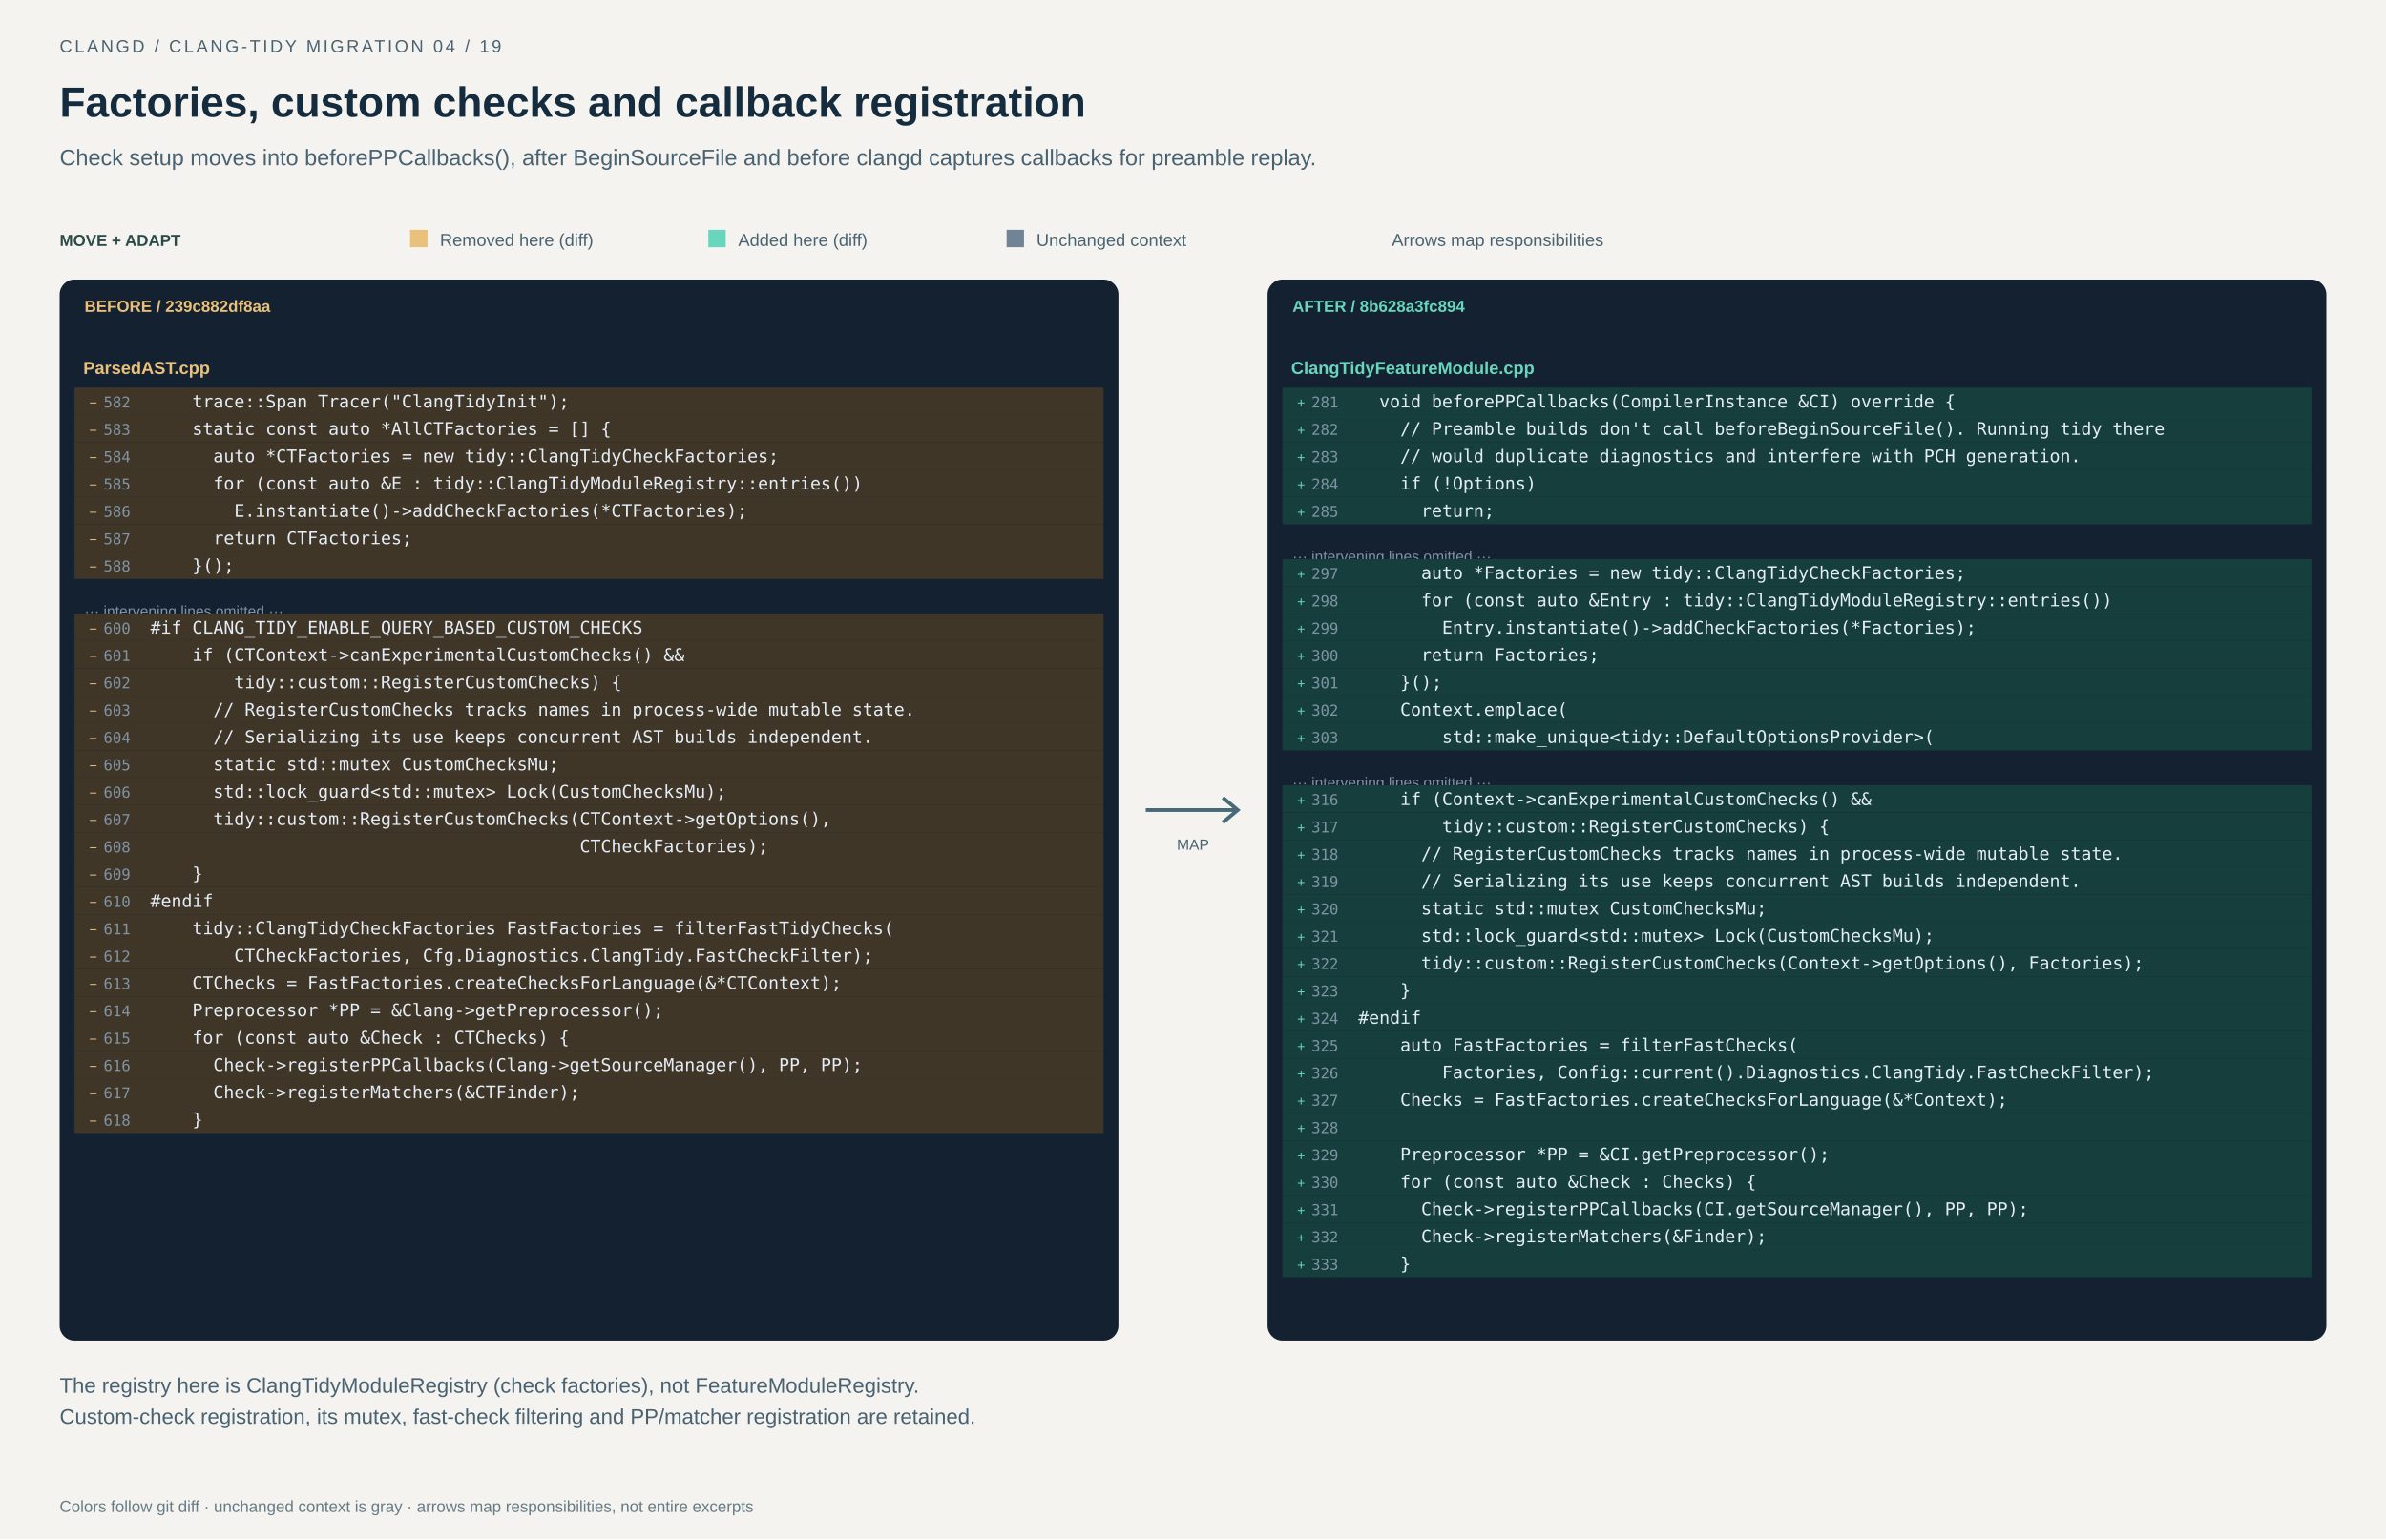
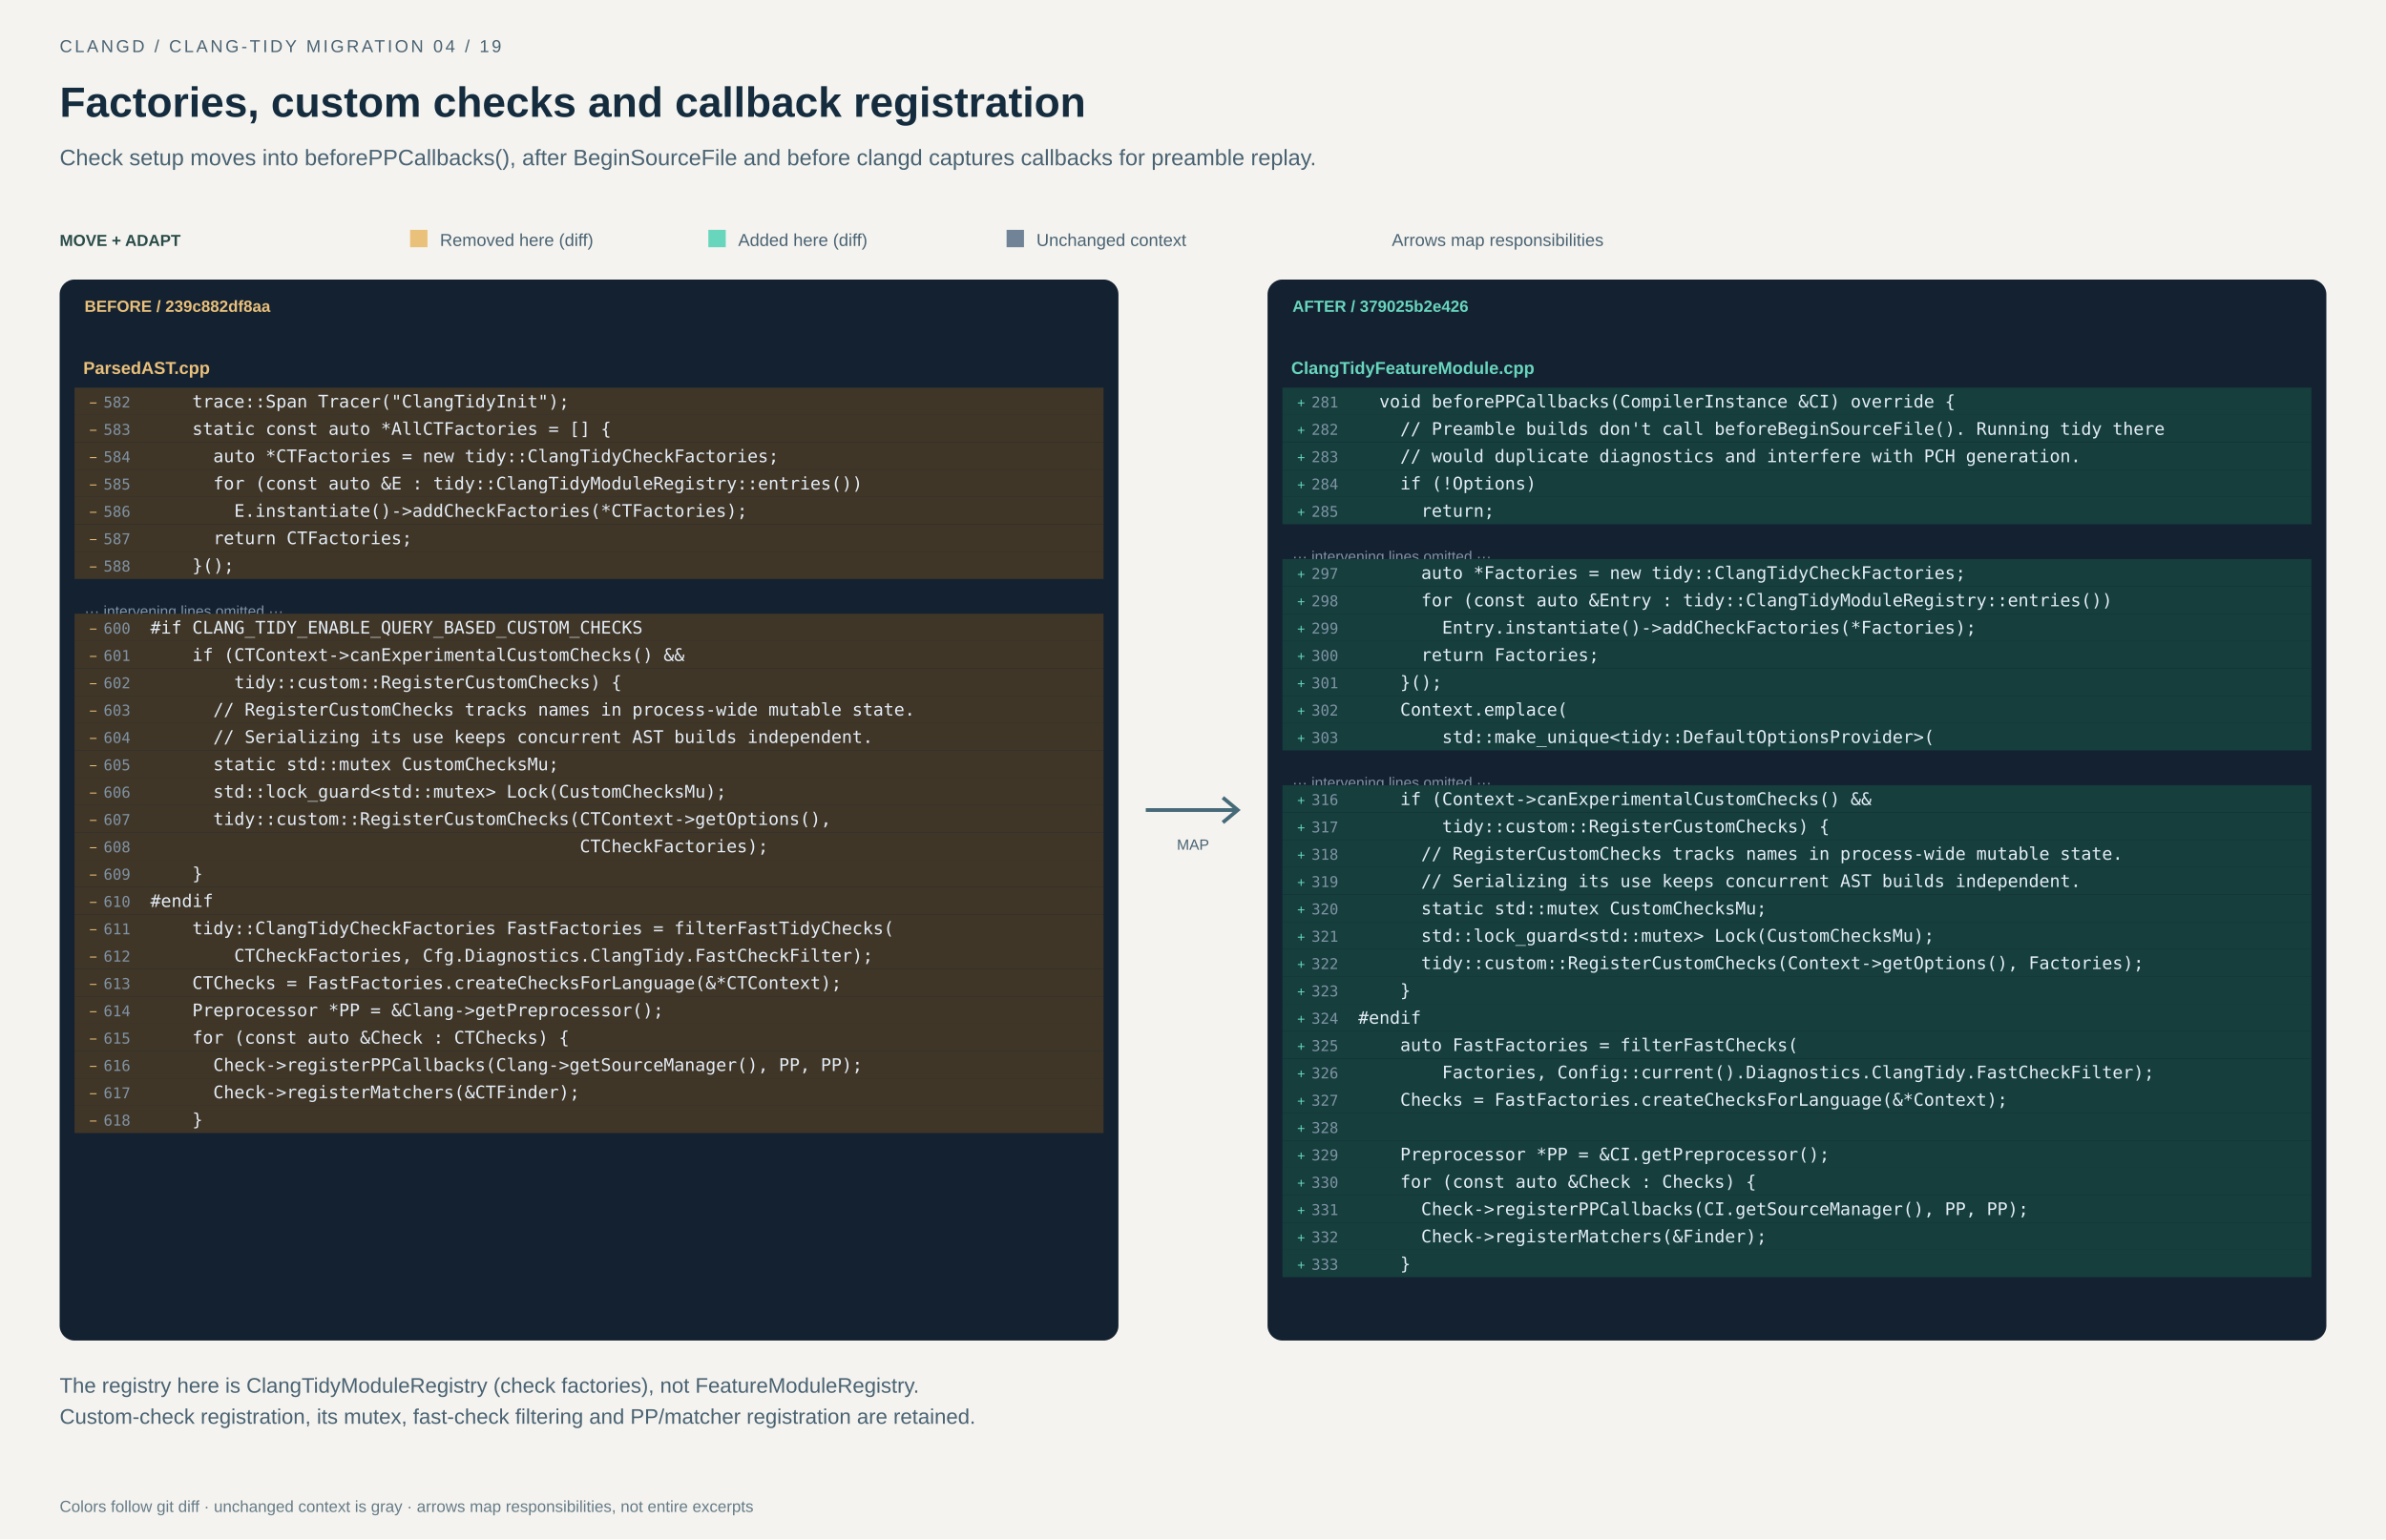
<svg xmlns="http://www.w3.org/2000/svg" width="1920" height="1239" viewBox="0 0 1920 1239">
  <rect width="1920" height="1239" fill="#f4f3ef" />
  <text x="48" y="42" font-family="Arial,Helvetica,sans-serif" font-size="16" fill="#496272" letter-spacing="2" style="font-size:14px">CLANGD / CLANG-TIDY MIGRATION     04 / 19</text>
  <text x="48" y="94" font-family="Arial,Helvetica,sans-serif" font-size="16" fill="#496272" font-weight="700" style="fill:#142c3e;font-size:34px">Factories, custom checks and callback registration</text>
  <text x="48" y="133" font-family="Arial,Helvetica,sans-serif" font-size="16" fill="#496272" style="font-size:18px">Check setup moves into beforePPCallbacks(), after BeginSourceFile and before clangd captures callbacks for preamble replay.</text>
  <text x="48" y="198" font-family="Arial,Helvetica,sans-serif" font-size="16" fill="#496272" font-weight="700" style="fill:#294b48;font-size:13px">MOVE + ADAPT</text>
  <rect x="330" y="185" width="14" height="14" fill="#eac17a" />
  <text x="354" y="198" font-family="Arial,Helvetica,sans-serif" font-size="16" fill="#496272" style="font-size:14px">Removed here (diff)</text>
  <rect x="570" y="185" width="14" height="14" fill="#68d6bd" />
  <text x="594" y="198" font-family="Arial,Helvetica,sans-serif" font-size="16" fill="#496272" style="font-size:14px">Added here (diff)</text>
  <rect x="810" y="185" width="14" height="14" fill="#718397" />
  <text x="834" y="198" font-family="Arial,Helvetica,sans-serif" font-size="16" fill="#496272" style="font-size:14px">Unchanged context</text>
  <text x="1120" y="198" font-family="Arial,Helvetica,sans-serif" font-size="16" fill="#496272" style="font-size:14px">Arrows map responsibilities</text>
  <rect x="48" y="225" width="852" height="854" rx="12" fill="#142131" />
  <text x="68" y="251" font-family="Arial,Helvetica,sans-serif" font-size="16" fill="#496272" style="fill:#eac17a;font-size:13px" font-weight="700">BEFORE / 239c882df8aa</text>
  <a href="https://github.com/ArcsinX/llvm-project/blob/239c882df8aa5e256256843090984ee90b43e835/clang-tools-extra/clangd/ParsedAST.cpp#L582">
    <text x="67" y="301" font-family="Arial,Helvetica,sans-serif" font-size="16" fill="#496272" font-weight="600" style="fill:#eac17a;font-size:14px">ParsedAST.cpp</text>
  </a>
  <rect x="60" y="312" width="828" height="22" fill="#403627" />
  <text x="75" y="328" font-family="Arial,Helvetica,sans-serif" font-size="11" fill="#eac17a" text-anchor="middle">−</text>
  <text x="105" y="328" text-anchor="end" font-family="Menlo,Consolas,monospace" font-size="12" fill="#8093a5">582</text>
  <text x="121" y="328" xml:space="preserve" font-family="Menlo,Consolas,monospace" font-size="14" fill="#e4edf7">    trace::Span Tracer("ClangTidyInit");</text>
  <rect x="60" y="334" width="828" height="22" fill="#403627" />
  <text x="75" y="350" font-family="Arial,Helvetica,sans-serif" font-size="11" fill="#eac17a" text-anchor="middle">−</text>
  <text x="105" y="350" text-anchor="end" font-family="Menlo,Consolas,monospace" font-size="12" fill="#8093a5">583</text>
  <text x="121" y="350" xml:space="preserve" font-family="Menlo,Consolas,monospace" font-size="14" fill="#e4edf7">    static const auto *AllCTFactories = [] {</text>
  <rect x="60" y="356" width="828" height="22" fill="#403627" />
  <text x="75" y="372" font-family="Arial,Helvetica,sans-serif" font-size="11" fill="#eac17a" text-anchor="middle">−</text>
  <text x="105" y="372" text-anchor="end" font-family="Menlo,Consolas,monospace" font-size="12" fill="#8093a5">584</text>
  <text x="121" y="372" xml:space="preserve" font-family="Menlo,Consolas,monospace" font-size="14" fill="#e4edf7">      auto *CTFactories = new tidy::ClangTidyCheckFactories;</text>
  <rect x="60" y="378" width="828" height="22" fill="#403627" />
  <text x="75" y="394" font-family="Arial,Helvetica,sans-serif" font-size="11" fill="#eac17a" text-anchor="middle">−</text>
  <text x="105" y="394" text-anchor="end" font-family="Menlo,Consolas,monospace" font-size="12" fill="#8093a5">585</text>
  <text x="121" y="394" xml:space="preserve" font-family="Menlo,Consolas,monospace" font-size="14" fill="#e4edf7">      for (const auto &amp;E : tidy::ClangTidyModuleRegistry::entries())</text>
  <rect x="60" y="400" width="828" height="22" fill="#403627" />
  <text x="75" y="416" font-family="Arial,Helvetica,sans-serif" font-size="11" fill="#eac17a" text-anchor="middle">−</text>
  <text x="105" y="416" text-anchor="end" font-family="Menlo,Consolas,monospace" font-size="12" fill="#8093a5">586</text>
  <text x="121" y="416" xml:space="preserve" font-family="Menlo,Consolas,monospace" font-size="14" fill="#e4edf7">        E.instantiate()-&gt;addCheckFactories(*CTFactories);</text>
  <rect x="60" y="422" width="828" height="22" fill="#403627" />
  <text x="75" y="438" font-family="Arial,Helvetica,sans-serif" font-size="11" fill="#eac17a" text-anchor="middle">−</text>
  <text x="105" y="438" text-anchor="end" font-family="Menlo,Consolas,monospace" font-size="12" fill="#8093a5">587</text>
  <text x="121" y="438" xml:space="preserve" font-family="Menlo,Consolas,monospace" font-size="14" fill="#e4edf7">      return CTFactories;</text>
  <rect x="60" y="444" width="828" height="22" fill="#403627" />
  <text x="75" y="460" font-family="Arial,Helvetica,sans-serif" font-size="11" fill="#eac17a" text-anchor="middle">−</text>
  <text x="105" y="460" text-anchor="end" font-family="Menlo,Consolas,monospace" font-size="12" fill="#8093a5">588</text>
  <text x="121" y="460" xml:space="preserve" font-family="Menlo,Consolas,monospace" font-size="14" fill="#e4edf7">    }();</text>
  <text x="68" y="496" font-family="Arial,Helvetica,sans-serif" font-size="16" fill="#496272" style="fill:#8093a5;font-size:12px">··· intervening lines omitted ···</text>
  <rect x="60" y="494" width="828" height="22" fill="#403627" />
  <text x="75" y="510" font-family="Arial,Helvetica,sans-serif" font-size="11" fill="#eac17a" text-anchor="middle">−</text>
  <text x="105" y="510" text-anchor="end" font-family="Menlo,Consolas,monospace" font-size="12" fill="#8093a5">600</text>
  <text x="121" y="510" xml:space="preserve" font-family="Menlo,Consolas,monospace" font-size="14" fill="#e4edf7">#if CLANG_TIDY_ENABLE_QUERY_BASED_CUSTOM_CHECKS</text>
  <rect x="60" y="516" width="828" height="22" fill="#403627" />
  <text x="75" y="532" font-family="Arial,Helvetica,sans-serif" font-size="11" fill="#eac17a" text-anchor="middle">−</text>
  <text x="105" y="532" text-anchor="end" font-family="Menlo,Consolas,monospace" font-size="12" fill="#8093a5">601</text>
  <text x="121" y="532" xml:space="preserve" font-family="Menlo,Consolas,monospace" font-size="14" fill="#e4edf7">    if (CTContext-&gt;canExperimentalCustomChecks() &amp;&amp;</text>
  <rect x="60" y="538" width="828" height="22" fill="#403627" />
  <text x="75" y="554" font-family="Arial,Helvetica,sans-serif" font-size="11" fill="#eac17a" text-anchor="middle">−</text>
  <text x="105" y="554" text-anchor="end" font-family="Menlo,Consolas,monospace" font-size="12" fill="#8093a5">602</text>
  <text x="121" y="554" xml:space="preserve" font-family="Menlo,Consolas,monospace" font-size="14" fill="#e4edf7">        tidy::custom::RegisterCustomChecks) {</text>
  <rect x="60" y="560" width="828" height="22" fill="#403627" />
  <text x="75" y="576" font-family="Arial,Helvetica,sans-serif" font-size="11" fill="#eac17a" text-anchor="middle">−</text>
  <text x="105" y="576" text-anchor="end" font-family="Menlo,Consolas,monospace" font-size="12" fill="#8093a5">603</text>
  <text x="121" y="576" xml:space="preserve" font-family="Menlo,Consolas,monospace" font-size="14" fill="#e4edf7">      // RegisterCustomChecks tracks names in process-wide mutable state.</text>
  <rect x="60" y="582" width="828" height="22" fill="#403627" />
  <text x="75" y="598" font-family="Arial,Helvetica,sans-serif" font-size="11" fill="#eac17a" text-anchor="middle">−</text>
  <text x="105" y="598" text-anchor="end" font-family="Menlo,Consolas,monospace" font-size="12" fill="#8093a5">604</text>
  <text x="121" y="598" xml:space="preserve" font-family="Menlo,Consolas,monospace" font-size="14" fill="#e4edf7">      // Serializing its use keeps concurrent AST builds independent.</text>
  <rect x="60" y="604" width="828" height="22" fill="#403627" />
  <text x="75" y="620" font-family="Arial,Helvetica,sans-serif" font-size="11" fill="#eac17a" text-anchor="middle">−</text>
  <text x="105" y="620" text-anchor="end" font-family="Menlo,Consolas,monospace" font-size="12" fill="#8093a5">605</text>
  <text x="121" y="620" xml:space="preserve" font-family="Menlo,Consolas,monospace" font-size="14" fill="#e4edf7">      static std::mutex CustomChecksMu;</text>
  <rect x="60" y="626" width="828" height="22" fill="#403627" />
  <text x="75" y="642" font-family="Arial,Helvetica,sans-serif" font-size="11" fill="#eac17a" text-anchor="middle">−</text>
  <text x="105" y="642" text-anchor="end" font-family="Menlo,Consolas,monospace" font-size="12" fill="#8093a5">606</text>
  <text x="121" y="642" xml:space="preserve" font-family="Menlo,Consolas,monospace" font-size="14" fill="#e4edf7">      std::lock_guard&lt;std::mutex&gt; Lock(CustomChecksMu);</text>
  <rect x="60" y="648" width="828" height="22" fill="#403627" />
  <text x="75" y="664" font-family="Arial,Helvetica,sans-serif" font-size="11" fill="#eac17a" text-anchor="middle">−</text>
  <text x="105" y="664" text-anchor="end" font-family="Menlo,Consolas,monospace" font-size="12" fill="#8093a5">607</text>
  <text x="121" y="664" xml:space="preserve" font-family="Menlo,Consolas,monospace" font-size="14" fill="#e4edf7">      tidy::custom::RegisterCustomChecks(CTContext-&gt;getOptions(),</text>
  <rect x="60" y="670" width="828" height="22" fill="#403627" />
  <text x="75" y="686" font-family="Arial,Helvetica,sans-serif" font-size="11" fill="#eac17a" text-anchor="middle">−</text>
  <text x="105" y="686" text-anchor="end" font-family="Menlo,Consolas,monospace" font-size="12" fill="#8093a5">608</text>
  <text x="121" y="686" xml:space="preserve" font-family="Menlo,Consolas,monospace" font-size="14" fill="#e4edf7">                                         CTCheckFactories);</text>
  <rect x="60" y="692" width="828" height="22" fill="#403627" />
  <text x="75" y="708" font-family="Arial,Helvetica,sans-serif" font-size="11" fill="#eac17a" text-anchor="middle">−</text>
  <text x="105" y="708" text-anchor="end" font-family="Menlo,Consolas,monospace" font-size="12" fill="#8093a5">609</text>
  <text x="121" y="708" xml:space="preserve" font-family="Menlo,Consolas,monospace" font-size="14" fill="#e4edf7">    }</text>
  <rect x="60" y="714" width="828" height="22" fill="#403627" />
  <text x="75" y="730" font-family="Arial,Helvetica,sans-serif" font-size="11" fill="#eac17a" text-anchor="middle">−</text>
  <text x="105" y="730" text-anchor="end" font-family="Menlo,Consolas,monospace" font-size="12" fill="#8093a5">610</text>
  <text x="121" y="730" xml:space="preserve" font-family="Menlo,Consolas,monospace" font-size="14" fill="#e4edf7">#endif</text>
  <rect x="60" y="736" width="828" height="22" fill="#403627" />
  <text x="75" y="752" font-family="Arial,Helvetica,sans-serif" font-size="11" fill="#eac17a" text-anchor="middle">−</text>
  <text x="105" y="752" text-anchor="end" font-family="Menlo,Consolas,monospace" font-size="12" fill="#8093a5">611</text>
  <text x="121" y="752" xml:space="preserve" font-family="Menlo,Consolas,monospace" font-size="14" fill="#e4edf7">    tidy::ClangTidyCheckFactories FastFactories = filterFastTidyChecks(</text>
  <rect x="60" y="758" width="828" height="22" fill="#403627" />
  <text x="75" y="774" font-family="Arial,Helvetica,sans-serif" font-size="11" fill="#eac17a" text-anchor="middle">−</text>
  <text x="105" y="774" text-anchor="end" font-family="Menlo,Consolas,monospace" font-size="12" fill="#8093a5">612</text>
  <text x="121" y="774" xml:space="preserve" font-family="Menlo,Consolas,monospace" font-size="14" fill="#e4edf7">        CTCheckFactories, Cfg.Diagnostics.ClangTidy.FastCheckFilter);</text>
  <rect x="60" y="780" width="828" height="22" fill="#403627" />
  <text x="75" y="796" font-family="Arial,Helvetica,sans-serif" font-size="11" fill="#eac17a" text-anchor="middle">−</text>
  <text x="105" y="796" text-anchor="end" font-family="Menlo,Consolas,monospace" font-size="12" fill="#8093a5">613</text>
  <text x="121" y="796" xml:space="preserve" font-family="Menlo,Consolas,monospace" font-size="14" fill="#e4edf7">    CTChecks = FastFactories.createChecksForLanguage(&amp;*CTContext);</text>
  <rect x="60" y="802" width="828" height="22" fill="#403627" />
  <text x="75" y="818" font-family="Arial,Helvetica,sans-serif" font-size="11" fill="#eac17a" text-anchor="middle">−</text>
  <text x="105" y="818" text-anchor="end" font-family="Menlo,Consolas,monospace" font-size="12" fill="#8093a5">614</text>
  <text x="121" y="818" xml:space="preserve" font-family="Menlo,Consolas,monospace" font-size="14" fill="#e4edf7">    Preprocessor *PP = &amp;Clang-&gt;getPreprocessor();</text>
  <rect x="60" y="824" width="828" height="22" fill="#403627" />
  <text x="75" y="840" font-family="Arial,Helvetica,sans-serif" font-size="11" fill="#eac17a" text-anchor="middle">−</text>
  <text x="105" y="840" text-anchor="end" font-family="Menlo,Consolas,monospace" font-size="12" fill="#8093a5">615</text>
  <text x="121" y="840" xml:space="preserve" font-family="Menlo,Consolas,monospace" font-size="14" fill="#e4edf7">    for (const auto &amp;Check : CTChecks) {</text>
  <rect x="60" y="846" width="828" height="22" fill="#403627" />
  <text x="75" y="862" font-family="Arial,Helvetica,sans-serif" font-size="11" fill="#eac17a" text-anchor="middle">−</text>
  <text x="105" y="862" text-anchor="end" font-family="Menlo,Consolas,monospace" font-size="12" fill="#8093a5">616</text>
  <text x="121" y="862" xml:space="preserve" font-family="Menlo,Consolas,monospace" font-size="14" fill="#e4edf7">      Check-&gt;registerPPCallbacks(Clang-&gt;getSourceManager(), PP, PP);</text>
  <rect x="60" y="868" width="828" height="22" fill="#403627" />
  <text x="75" y="884" font-family="Arial,Helvetica,sans-serif" font-size="11" fill="#eac17a" text-anchor="middle">−</text>
  <text x="105" y="884" text-anchor="end" font-family="Menlo,Consolas,monospace" font-size="12" fill="#8093a5">617</text>
  <text x="121" y="884" xml:space="preserve" font-family="Menlo,Consolas,monospace" font-size="14" fill="#e4edf7">      Check-&gt;registerMatchers(&amp;CTFinder);</text>
  <rect x="60" y="890" width="828" height="22" fill="#403627" />
  <text x="75" y="906" font-family="Arial,Helvetica,sans-serif" font-size="11" fill="#eac17a" text-anchor="middle">−</text>
  <text x="105" y="906" text-anchor="end" font-family="Menlo,Consolas,monospace" font-size="12" fill="#8093a5">618</text>
  <text x="121" y="906" xml:space="preserve" font-family="Menlo,Consolas,monospace" font-size="14" fill="#e4edf7">    }</text>
  <rect x="1020" y="225" width="852" height="854" rx="12" fill="#142131" />
-   <text x="1040" y="251" font-family="Arial,Helvetica,sans-serif" font-size="16" fill="#496272" style="fill:#68d6bd;font-size:13px" font-weight="700">AFTER / 8b628a3fc894</text>
-   <a href="https://github.com/ArcsinX/llvm-project/blob/8b628a3fc894a6b67b3d2c5d9fb6acdb73993a62/clang-tools-extra/clangd/ClangTidyFeatureModule.cpp#L281">
+   <text x="1040" y="251" font-family="Arial,Helvetica,sans-serif" font-size="16" fill="#496272" style="fill:#68d6bd;font-size:13px" font-weight="700">AFTER / 379025b2e426</text>
+   <a href="https://github.com/ArcsinX/llvm-project/blob/379025b2e426594be031e6007c2cff9d84942079/clang-tools-extra/clangd/ClangTidyFeatureModule.cpp#L281">
    <text x="1039" y="301" font-family="Arial,Helvetica,sans-serif" font-size="16" fill="#496272" font-weight="600" style="fill:#68d6bd;font-size:14px">ClangTidyFeatureModule.cpp</text>
  </a>
  <rect x="1032" y="312" width="828" height="22" fill="#153e3c" />
  <text x="1047" y="328" font-family="Arial,Helvetica,sans-serif" font-size="11" fill="#68d6bd" text-anchor="middle">+</text>
  <text x="1077" y="328" text-anchor="end" font-family="Menlo,Consolas,monospace" font-size="12" fill="#8093a5">281</text>
  <text x="1093" y="328" xml:space="preserve" font-family="Menlo,Consolas,monospace" font-size="14" fill="#e4edf7">  void beforePPCallbacks(CompilerInstance &amp;CI) override {</text>
  <rect x="1032" y="334" width="828" height="22" fill="#153e3c" />
  <text x="1047" y="350" font-family="Arial,Helvetica,sans-serif" font-size="11" fill="#68d6bd" text-anchor="middle">+</text>
  <text x="1077" y="350" text-anchor="end" font-family="Menlo,Consolas,monospace" font-size="12" fill="#8093a5">282</text>
  <text x="1093" y="350" xml:space="preserve" font-family="Menlo,Consolas,monospace" font-size="14" fill="#e4edf7">    // Preamble builds don't call beforeBeginSourceFile(). Running tidy there</text>
  <rect x="1032" y="356" width="828" height="22" fill="#153e3c" />
  <text x="1047" y="372" font-family="Arial,Helvetica,sans-serif" font-size="11" fill="#68d6bd" text-anchor="middle">+</text>
  <text x="1077" y="372" text-anchor="end" font-family="Menlo,Consolas,monospace" font-size="12" fill="#8093a5">283</text>
  <text x="1093" y="372" xml:space="preserve" font-family="Menlo,Consolas,monospace" font-size="14" fill="#e4edf7">    // would duplicate diagnostics and interfere with PCH generation.</text>
  <rect x="1032" y="378" width="828" height="22" fill="#153e3c" />
  <text x="1047" y="394" font-family="Arial,Helvetica,sans-serif" font-size="11" fill="#68d6bd" text-anchor="middle">+</text>
  <text x="1077" y="394" text-anchor="end" font-family="Menlo,Consolas,monospace" font-size="12" fill="#8093a5">284</text>
  <text x="1093" y="394" xml:space="preserve" font-family="Menlo,Consolas,monospace" font-size="14" fill="#e4edf7">    if (!Options)</text>
  <rect x="1032" y="400" width="828" height="22" fill="#153e3c" />
  <text x="1047" y="416" font-family="Arial,Helvetica,sans-serif" font-size="11" fill="#68d6bd" text-anchor="middle">+</text>
  <text x="1077" y="416" text-anchor="end" font-family="Menlo,Consolas,monospace" font-size="12" fill="#8093a5">285</text>
  <text x="1093" y="416" xml:space="preserve" font-family="Menlo,Consolas,monospace" font-size="14" fill="#e4edf7">      return;</text>
  <text x="1040" y="452" font-family="Arial,Helvetica,sans-serif" font-size="16" fill="#496272" style="fill:#8093a5;font-size:12px">··· intervening lines omitted ···</text>
  <rect x="1032" y="450" width="828" height="22" fill="#153e3c" />
  <text x="1047" y="466" font-family="Arial,Helvetica,sans-serif" font-size="11" fill="#68d6bd" text-anchor="middle">+</text>
  <text x="1077" y="466" text-anchor="end" font-family="Menlo,Consolas,monospace" font-size="12" fill="#8093a5">297</text>
  <text x="1093" y="466" xml:space="preserve" font-family="Menlo,Consolas,monospace" font-size="14" fill="#e4edf7">      auto *Factories = new tidy::ClangTidyCheckFactories;</text>
  <rect x="1032" y="472" width="828" height="22" fill="#153e3c" />
  <text x="1047" y="488" font-family="Arial,Helvetica,sans-serif" font-size="11" fill="#68d6bd" text-anchor="middle">+</text>
  <text x="1077" y="488" text-anchor="end" font-family="Menlo,Consolas,monospace" font-size="12" fill="#8093a5">298</text>
  <text x="1093" y="488" xml:space="preserve" font-family="Menlo,Consolas,monospace" font-size="14" fill="#e4edf7">      for (const auto &amp;Entry : tidy::ClangTidyModuleRegistry::entries())</text>
  <rect x="1032" y="494" width="828" height="22" fill="#153e3c" />
  <text x="1047" y="510" font-family="Arial,Helvetica,sans-serif" font-size="11" fill="#68d6bd" text-anchor="middle">+</text>
  <text x="1077" y="510" text-anchor="end" font-family="Menlo,Consolas,monospace" font-size="12" fill="#8093a5">299</text>
  <text x="1093" y="510" xml:space="preserve" font-family="Menlo,Consolas,monospace" font-size="14" fill="#e4edf7">        Entry.instantiate()-&gt;addCheckFactories(*Factories);</text>
  <rect x="1032" y="516" width="828" height="22" fill="#153e3c" />
  <text x="1047" y="532" font-family="Arial,Helvetica,sans-serif" font-size="11" fill="#68d6bd" text-anchor="middle">+</text>
  <text x="1077" y="532" text-anchor="end" font-family="Menlo,Consolas,monospace" font-size="12" fill="#8093a5">300</text>
  <text x="1093" y="532" xml:space="preserve" font-family="Menlo,Consolas,monospace" font-size="14" fill="#e4edf7">      return Factories;</text>
  <rect x="1032" y="538" width="828" height="22" fill="#153e3c" />
  <text x="1047" y="554" font-family="Arial,Helvetica,sans-serif" font-size="11" fill="#68d6bd" text-anchor="middle">+</text>
  <text x="1077" y="554" text-anchor="end" font-family="Menlo,Consolas,monospace" font-size="12" fill="#8093a5">301</text>
  <text x="1093" y="554" xml:space="preserve" font-family="Menlo,Consolas,monospace" font-size="14" fill="#e4edf7">    }();</text>
  <rect x="1032" y="560" width="828" height="22" fill="#153e3c" />
  <text x="1047" y="576" font-family="Arial,Helvetica,sans-serif" font-size="11" fill="#68d6bd" text-anchor="middle">+</text>
  <text x="1077" y="576" text-anchor="end" font-family="Menlo,Consolas,monospace" font-size="12" fill="#8093a5">302</text>
  <text x="1093" y="576" xml:space="preserve" font-family="Menlo,Consolas,monospace" font-size="14" fill="#e4edf7">    Context.emplace(</text>
  <rect x="1032" y="582" width="828" height="22" fill="#153e3c" />
  <text x="1047" y="598" font-family="Arial,Helvetica,sans-serif" font-size="11" fill="#68d6bd" text-anchor="middle">+</text>
  <text x="1077" y="598" text-anchor="end" font-family="Menlo,Consolas,monospace" font-size="12" fill="#8093a5">303</text>
  <text x="1093" y="598" xml:space="preserve" font-family="Menlo,Consolas,monospace" font-size="14" fill="#e4edf7">        std::make_unique&lt;tidy::DefaultOptionsProvider&gt;(</text>
  <text x="1040" y="634" font-family="Arial,Helvetica,sans-serif" font-size="16" fill="#496272" style="fill:#8093a5;font-size:12px">··· intervening lines omitted ···</text>
  <rect x="1032" y="632" width="828" height="22" fill="#153e3c" />
  <text x="1047" y="648" font-family="Arial,Helvetica,sans-serif" font-size="11" fill="#68d6bd" text-anchor="middle">+</text>
  <text x="1077" y="648" text-anchor="end" font-family="Menlo,Consolas,monospace" font-size="12" fill="#8093a5">316</text>
  <text x="1093" y="648" xml:space="preserve" font-family="Menlo,Consolas,monospace" font-size="14" fill="#e4edf7">    if (Context-&gt;canExperimentalCustomChecks() &amp;&amp;</text>
  <rect x="1032" y="654" width="828" height="22" fill="#153e3c" />
  <text x="1047" y="670" font-family="Arial,Helvetica,sans-serif" font-size="11" fill="#68d6bd" text-anchor="middle">+</text>
  <text x="1077" y="670" text-anchor="end" font-family="Menlo,Consolas,monospace" font-size="12" fill="#8093a5">317</text>
  <text x="1093" y="670" xml:space="preserve" font-family="Menlo,Consolas,monospace" font-size="14" fill="#e4edf7">        tidy::custom::RegisterCustomChecks) {</text>
  <rect x="1032" y="676" width="828" height="22" fill="#153e3c" />
  <text x="1047" y="692" font-family="Arial,Helvetica,sans-serif" font-size="11" fill="#68d6bd" text-anchor="middle">+</text>
  <text x="1077" y="692" text-anchor="end" font-family="Menlo,Consolas,monospace" font-size="12" fill="#8093a5">318</text>
  <text x="1093" y="692" xml:space="preserve" font-family="Menlo,Consolas,monospace" font-size="14" fill="#e4edf7">      // RegisterCustomChecks tracks names in process-wide mutable state.</text>
  <rect x="1032" y="698" width="828" height="22" fill="#153e3c" />
  <text x="1047" y="714" font-family="Arial,Helvetica,sans-serif" font-size="11" fill="#68d6bd" text-anchor="middle">+</text>
  <text x="1077" y="714" text-anchor="end" font-family="Menlo,Consolas,monospace" font-size="12" fill="#8093a5">319</text>
  <text x="1093" y="714" xml:space="preserve" font-family="Menlo,Consolas,monospace" font-size="14" fill="#e4edf7">      // Serializing its use keeps concurrent AST builds independent.</text>
  <rect x="1032" y="720" width="828" height="22" fill="#153e3c" />
  <text x="1047" y="736" font-family="Arial,Helvetica,sans-serif" font-size="11" fill="#68d6bd" text-anchor="middle">+</text>
  <text x="1077" y="736" text-anchor="end" font-family="Menlo,Consolas,monospace" font-size="12" fill="#8093a5">320</text>
  <text x="1093" y="736" xml:space="preserve" font-family="Menlo,Consolas,monospace" font-size="14" fill="#e4edf7">      static std::mutex CustomChecksMu;</text>
  <rect x="1032" y="742" width="828" height="22" fill="#153e3c" />
  <text x="1047" y="758" font-family="Arial,Helvetica,sans-serif" font-size="11" fill="#68d6bd" text-anchor="middle">+</text>
  <text x="1077" y="758" text-anchor="end" font-family="Menlo,Consolas,monospace" font-size="12" fill="#8093a5">321</text>
  <text x="1093" y="758" xml:space="preserve" font-family="Menlo,Consolas,monospace" font-size="14" fill="#e4edf7">      std::lock_guard&lt;std::mutex&gt; Lock(CustomChecksMu);</text>
  <rect x="1032" y="764" width="828" height="22" fill="#153e3c" />
  <text x="1047" y="780" font-family="Arial,Helvetica,sans-serif" font-size="11" fill="#68d6bd" text-anchor="middle">+</text>
  <text x="1077" y="780" text-anchor="end" font-family="Menlo,Consolas,monospace" font-size="12" fill="#8093a5">322</text>
  <text x="1093" y="780" xml:space="preserve" font-family="Menlo,Consolas,monospace" font-size="14" fill="#e4edf7">      tidy::custom::RegisterCustomChecks(Context-&gt;getOptions(), Factories);</text>
  <rect x="1032" y="786" width="828" height="22" fill="#153e3c" />
  <text x="1047" y="802" font-family="Arial,Helvetica,sans-serif" font-size="11" fill="#68d6bd" text-anchor="middle">+</text>
  <text x="1077" y="802" text-anchor="end" font-family="Menlo,Consolas,monospace" font-size="12" fill="#8093a5">323</text>
  <text x="1093" y="802" xml:space="preserve" font-family="Menlo,Consolas,monospace" font-size="14" fill="#e4edf7">    }</text>
  <rect x="1032" y="808" width="828" height="22" fill="#153e3c" />
  <text x="1047" y="824" font-family="Arial,Helvetica,sans-serif" font-size="11" fill="#68d6bd" text-anchor="middle">+</text>
  <text x="1077" y="824" text-anchor="end" font-family="Menlo,Consolas,monospace" font-size="12" fill="#8093a5">324</text>
  <text x="1093" y="824" xml:space="preserve" font-family="Menlo,Consolas,monospace" font-size="14" fill="#e4edf7">#endif</text>
  <rect x="1032" y="830" width="828" height="22" fill="#153e3c" />
  <text x="1047" y="846" font-family="Arial,Helvetica,sans-serif" font-size="11" fill="#68d6bd" text-anchor="middle">+</text>
  <text x="1077" y="846" text-anchor="end" font-family="Menlo,Consolas,monospace" font-size="12" fill="#8093a5">325</text>
  <text x="1093" y="846" xml:space="preserve" font-family="Menlo,Consolas,monospace" font-size="14" fill="#e4edf7">    auto FastFactories = filterFastChecks(</text>
  <rect x="1032" y="852" width="828" height="22" fill="#153e3c" />
  <text x="1047" y="868" font-family="Arial,Helvetica,sans-serif" font-size="11" fill="#68d6bd" text-anchor="middle">+</text>
  <text x="1077" y="868" text-anchor="end" font-family="Menlo,Consolas,monospace" font-size="12" fill="#8093a5">326</text>
  <text x="1093" y="868" xml:space="preserve" font-family="Menlo,Consolas,monospace" font-size="14" fill="#e4edf7">        Factories, Config::current().Diagnostics.ClangTidy.FastCheckFilter);</text>
  <rect x="1032" y="874" width="828" height="22" fill="#153e3c" />
  <text x="1047" y="890" font-family="Arial,Helvetica,sans-serif" font-size="11" fill="#68d6bd" text-anchor="middle">+</text>
  <text x="1077" y="890" text-anchor="end" font-family="Menlo,Consolas,monospace" font-size="12" fill="#8093a5">327</text>
  <text x="1093" y="890" xml:space="preserve" font-family="Menlo,Consolas,monospace" font-size="14" fill="#e4edf7">    Checks = FastFactories.createChecksForLanguage(&amp;*Context);</text>
  <rect x="1032" y="896" width="828" height="22" fill="#153e3c" />
  <text x="1047" y="912" font-family="Arial,Helvetica,sans-serif" font-size="11" fill="#68d6bd" text-anchor="middle">+</text>
  <text x="1077" y="912" text-anchor="end" font-family="Menlo,Consolas,monospace" font-size="12" fill="#8093a5">328</text>
  <text x="1093" y="912" xml:space="preserve" font-family="Menlo,Consolas,monospace" font-size="14" fill="#e4edf7" />
  <rect x="1032" y="918" width="828" height="22" fill="#153e3c" />
  <text x="1047" y="934" font-family="Arial,Helvetica,sans-serif" font-size="11" fill="#68d6bd" text-anchor="middle">+</text>
  <text x="1077" y="934" text-anchor="end" font-family="Menlo,Consolas,monospace" font-size="12" fill="#8093a5">329</text>
  <text x="1093" y="934" xml:space="preserve" font-family="Menlo,Consolas,monospace" font-size="14" fill="#e4edf7">    Preprocessor *PP = &amp;CI.getPreprocessor();</text>
  <rect x="1032" y="940" width="828" height="22" fill="#153e3c" />
  <text x="1047" y="956" font-family="Arial,Helvetica,sans-serif" font-size="11" fill="#68d6bd" text-anchor="middle">+</text>
  <text x="1077" y="956" text-anchor="end" font-family="Menlo,Consolas,monospace" font-size="12" fill="#8093a5">330</text>
  <text x="1093" y="956" xml:space="preserve" font-family="Menlo,Consolas,monospace" font-size="14" fill="#e4edf7">    for (const auto &amp;Check : Checks) {</text>
  <rect x="1032" y="962" width="828" height="22" fill="#153e3c" />
  <text x="1047" y="978" font-family="Arial,Helvetica,sans-serif" font-size="11" fill="#68d6bd" text-anchor="middle">+</text>
  <text x="1077" y="978" text-anchor="end" font-family="Menlo,Consolas,monospace" font-size="12" fill="#8093a5">331</text>
  <text x="1093" y="978" xml:space="preserve" font-family="Menlo,Consolas,monospace" font-size="14" fill="#e4edf7">      Check-&gt;registerPPCallbacks(CI.getSourceManager(), PP, PP);</text>
  <rect x="1032" y="984" width="828" height="22" fill="#153e3c" />
  <text x="1047" y="1000" font-family="Arial,Helvetica,sans-serif" font-size="11" fill="#68d6bd" text-anchor="middle">+</text>
  <text x="1077" y="1000" text-anchor="end" font-family="Menlo,Consolas,monospace" font-size="12" fill="#8093a5">332</text>
  <text x="1093" y="1000" xml:space="preserve" font-family="Menlo,Consolas,monospace" font-size="14" fill="#e4edf7">      Check-&gt;registerMatchers(&amp;Finder);</text>
  <rect x="1032" y="1006" width="828" height="22" fill="#153e3c" />
  <text x="1047" y="1022" font-family="Arial,Helvetica,sans-serif" font-size="11" fill="#68d6bd" text-anchor="middle">+</text>
  <text x="1077" y="1022" text-anchor="end" font-family="Menlo,Consolas,monospace" font-size="12" fill="#8093a5">333</text>
  <text x="1093" y="1022" xml:space="preserve" font-family="Menlo,Consolas,monospace" font-size="14" fill="#e4edf7">    }</text>
  <path d="M 922 652 H 996 M 984 642 L 996 652 L 984 662" fill="none" stroke="#466a78" stroke-width="3" />
  <text x="960" y="684" font-family="Arial,Helvetica,sans-serif" font-size="16" fill="#496272" text-anchor="middle" style="font-size:12px">MAP</text>
  <text x="48" y="1121" font-family="Arial,Helvetica,sans-serif" font-size="16" fill="#496272" style="font-size:17px">The registry here is ClangTidyModuleRegistry (check factories), not FeatureModuleRegistry.</text>
  <text x="48" y="1146" font-family="Arial,Helvetica,sans-serif" font-size="16" fill="#496272" style="font-size:17px">Custom-check registration, its mutex, fast-check filtering and PP/matcher registration are retained.</text>
  <text x="48" y="1217" font-family="Arial,Helvetica,sans-serif" font-size="16" fill="#496272" style="font-size:13px;fill:#657b87">Colors follow git diff · unchanged context is gray · arrows map responsibilities, not entire excerpts</text>
</svg>
